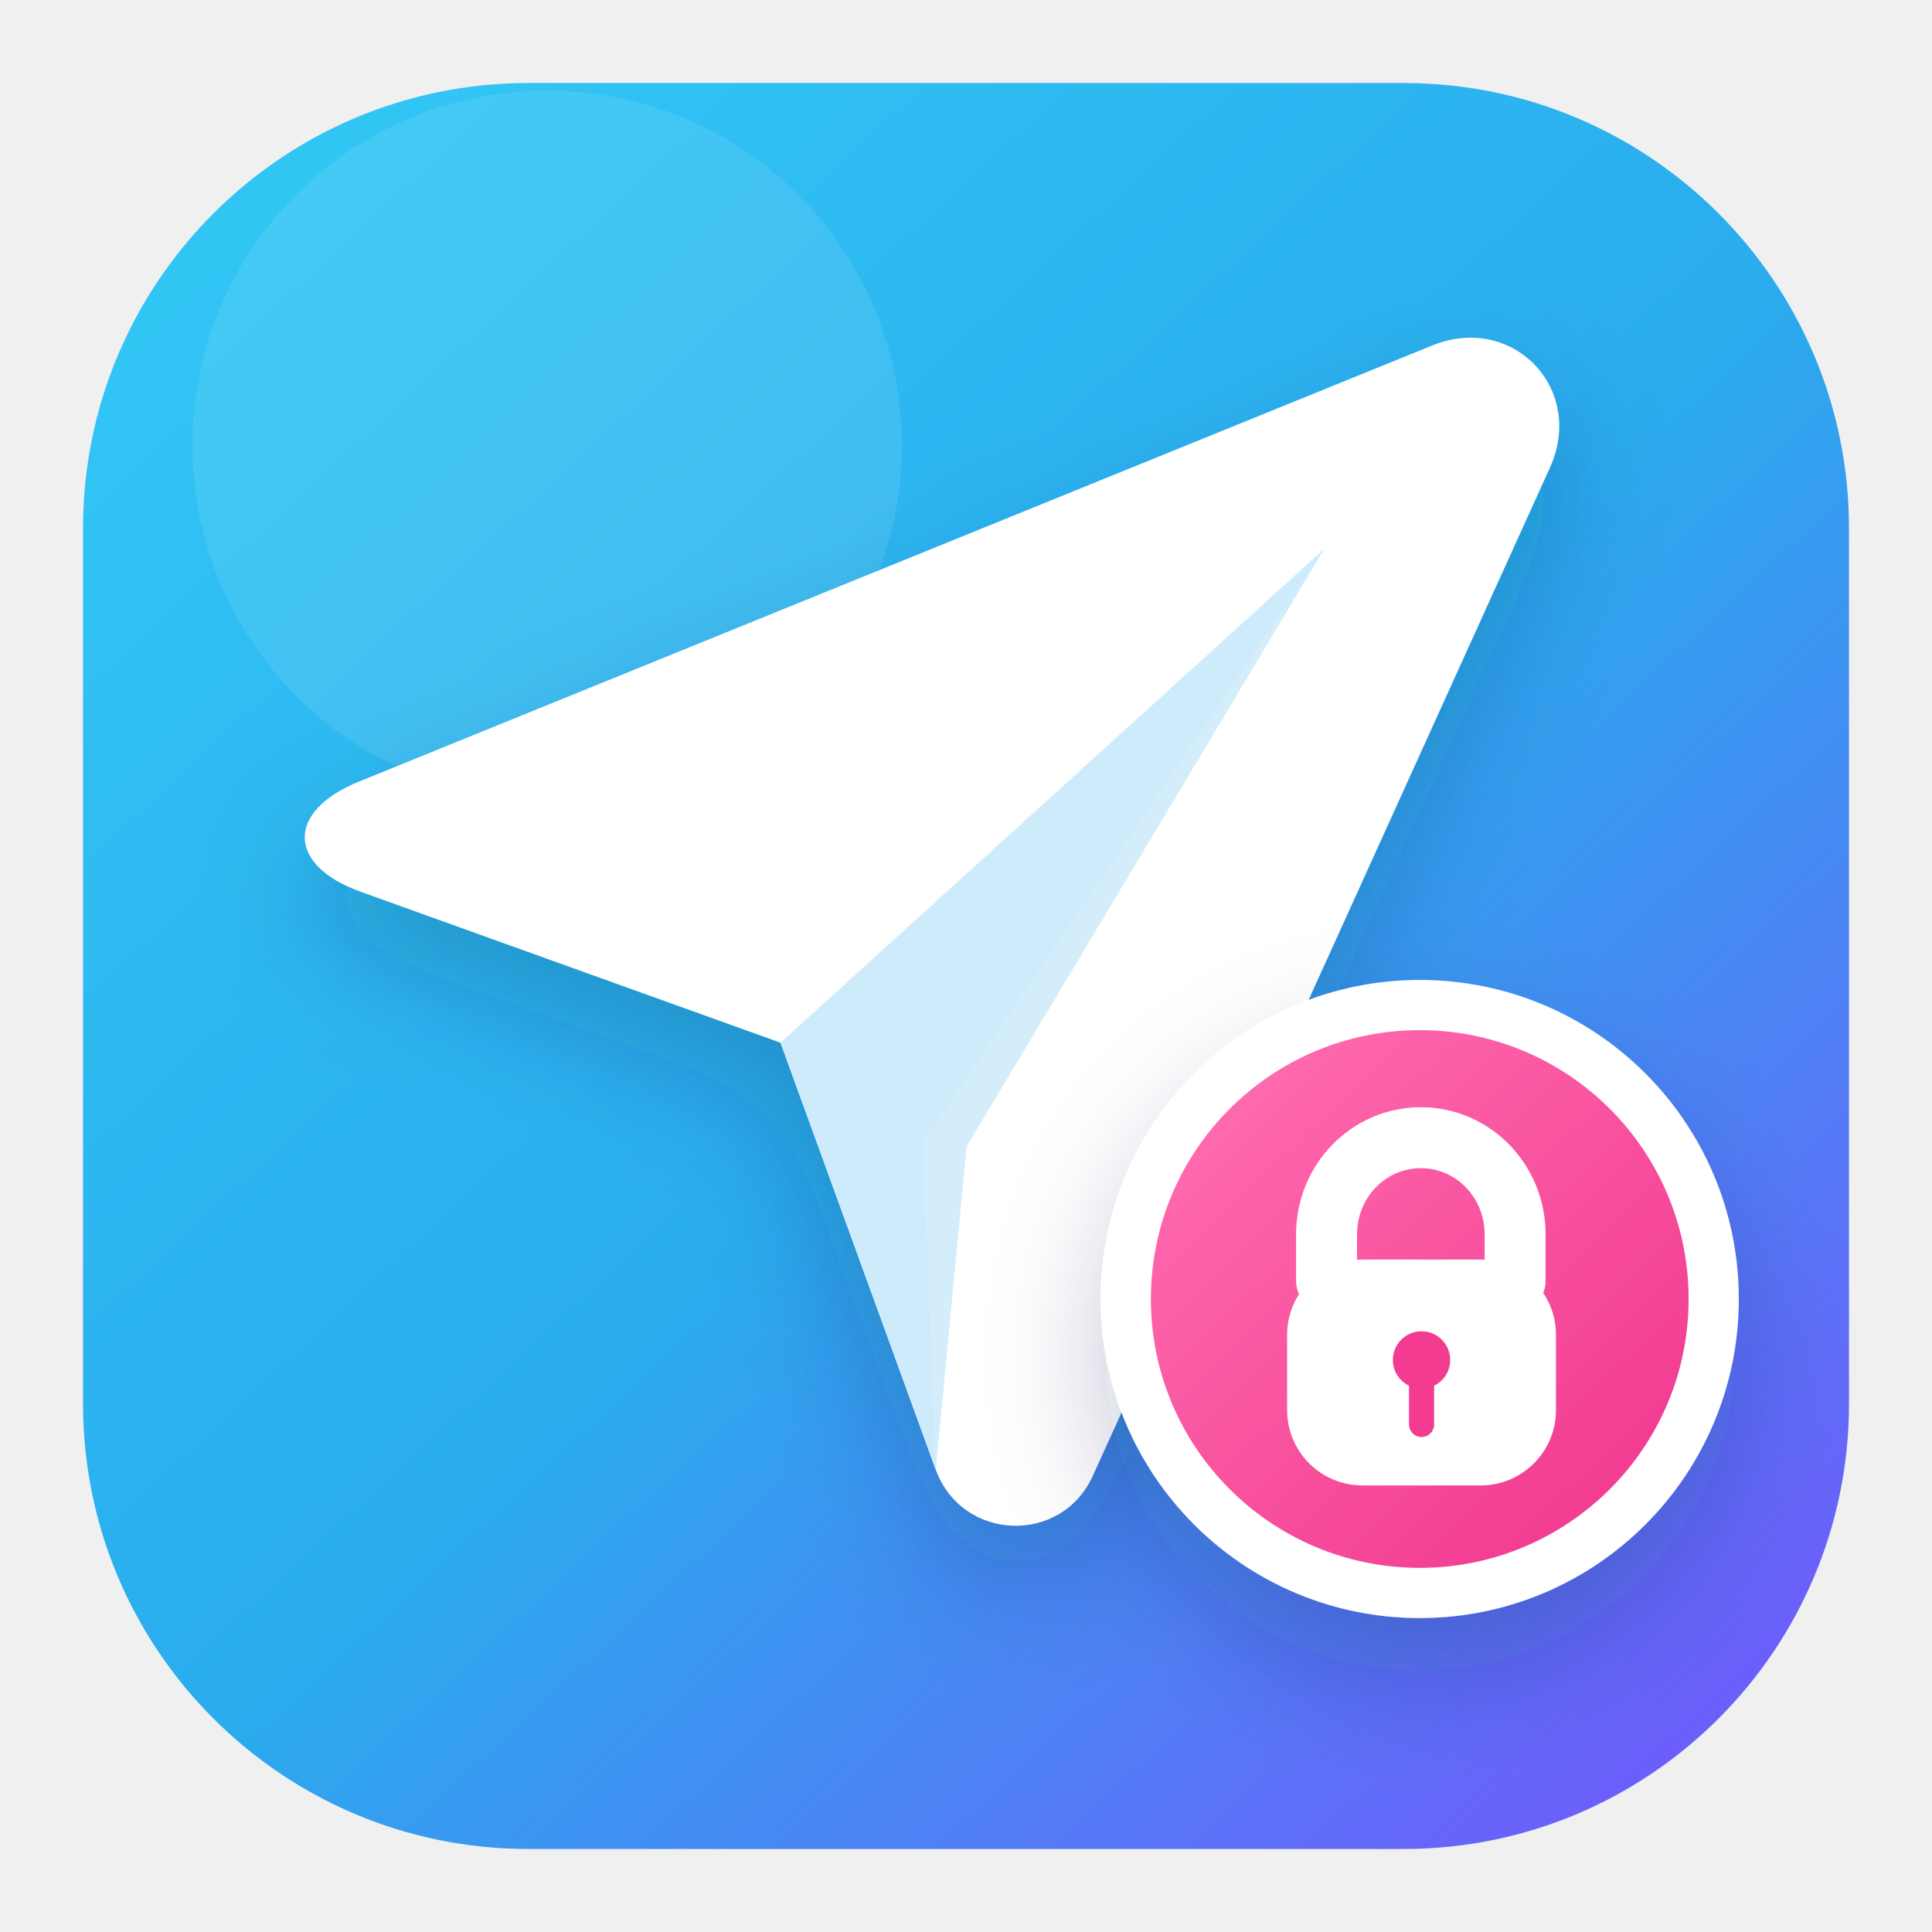
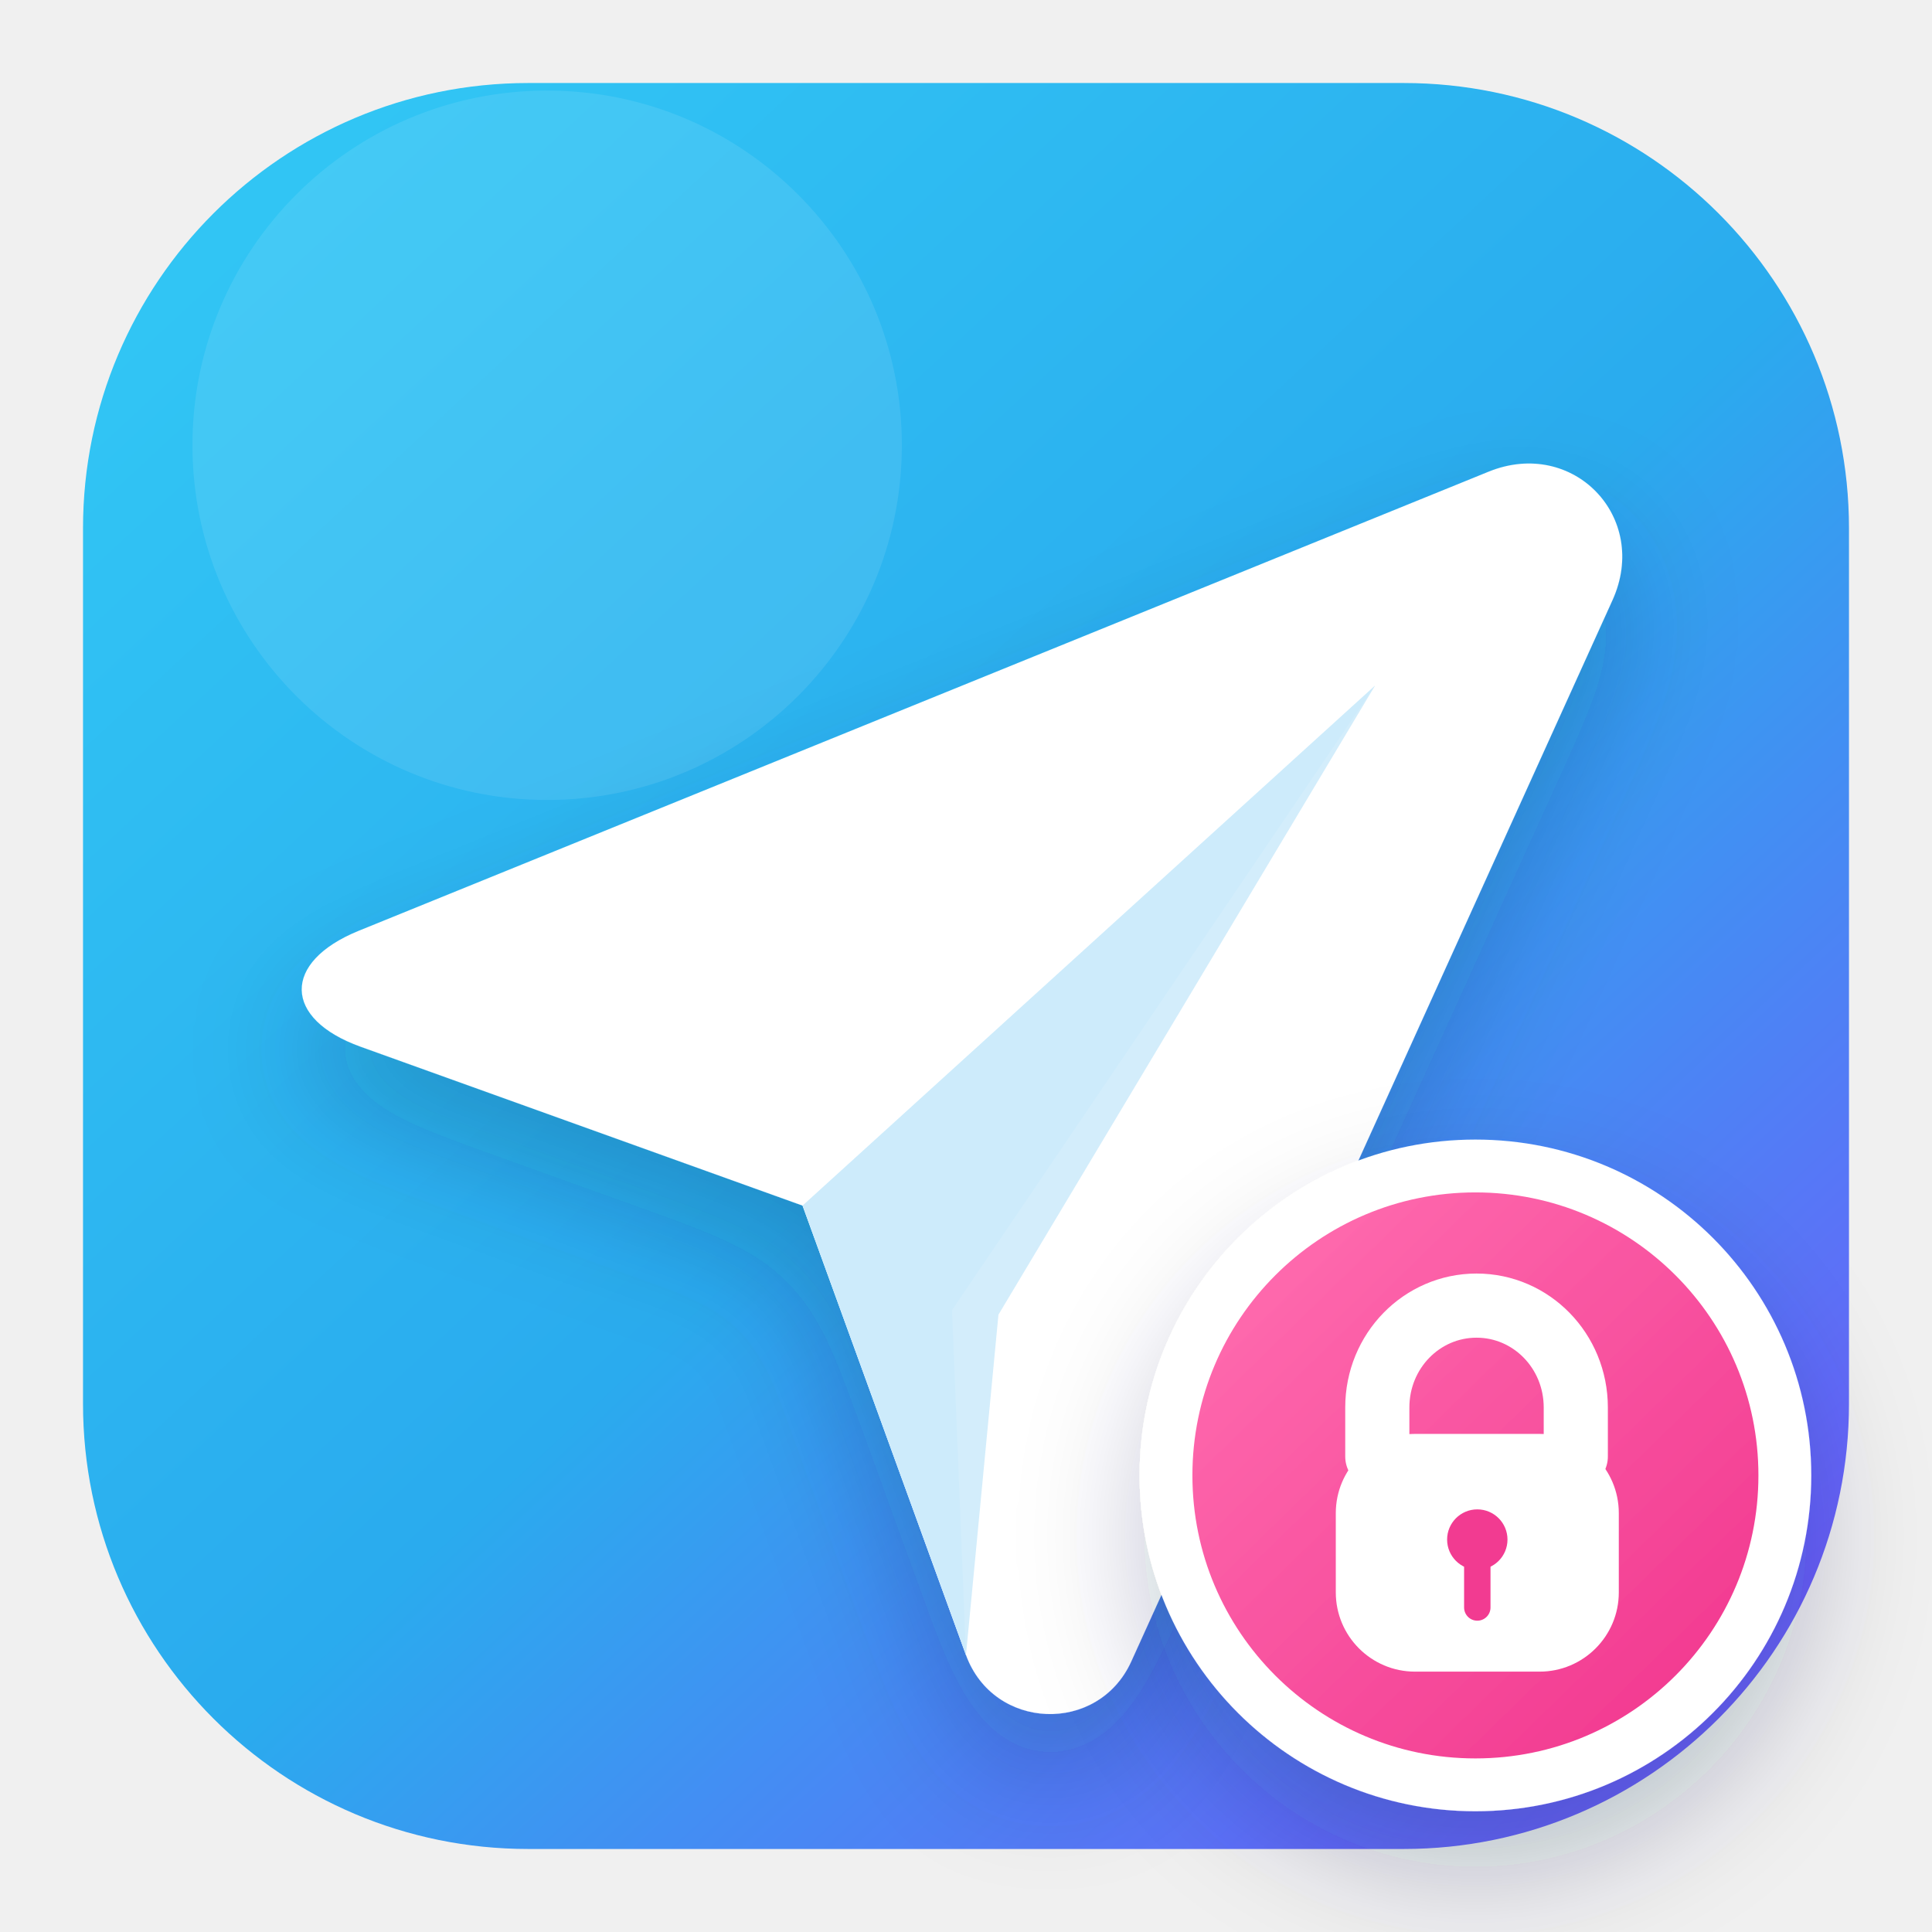
<svg xmlns="http://www.w3.org/2000/svg" viewBox="0 0 512 512" role="img" aria-label="TELEGVIP">
  <defs>
    <linearGradient id="bg" x1="70" y1="55" x2="450" y2="465" gradientUnits="userSpaceOnUse">
      <stop offset="0" stop-color="#31C5F4" />
      <stop offset="0.52" stop-color="#2AABEE" />
      <stop offset="1" stop-color="#6D5DFB" />
    </linearGradient>
    <linearGradient id="badge" x1="330" y1="328" x2="447" y2="448" gradientUnits="userSpaceOnUse">
      <stop stop-color="#FF6CAF" />
      <stop offset="1" stop-color="#F23B91" />
    </linearGradient>
    <filter id="shadow" x="-30%" y="-30%" width="160%" height="170%">
      <feDropShadow dx="0" dy="16" stdDeviation="16" flood-color="#12204C" flood-opacity=".22" />
    </filter>
  </defs>
  <rect x="22" y="22" width="468" height="468" rx="118" fill="url(#bg)" />
  <circle cx="145" cy="118" r="94" fill="#fff" opacity=".09" />
-   <g id="icon-content" transform="translate(-8 -40) translate(256 256) scale(.95) translate(-256 -256)">
-     <path d="M95 246.7 394.5 125c22.4-9.1 42.8 12.1 32.8 34.1L299.8 440.3c-8.8 19.4-36.5 18.3-43.8-1.7l-43.3-119.1-117.1-42.1c-20.6-7.4-20.9-22.4-.6-30.7Z" fill="#fff" filter="url(#shadow)" />
-     <path d="m212.7 319.5 151.7-137.8-112.1 165.5 3.7 91.4-43.3-119.1Z" fill="#DFF5FF" />
-     <path d="m212.7 319.5 151.7-137.8-99.8 166.7-8.6 90.2-43.3-119.1Z" fill="#C9E9FA" opacity=".82" />
-     <g filter="url(#shadow)">
-       <circle cx="391" cy="391" r="82" fill="url(#badge)" stroke="#fff" stroke-width="14" />
-       <path d="M365 386v-13c0-15 11.8-27 26.3-27s26.3 12 26.3 27v13" fill="none" stroke="#fff" stroke-width="17" stroke-linecap="round" />
-       <rect x="354" y="380" width="75" height="63" rx="21" fill="#fff" />
-       <circle cx="391.5" cy="408" r="8" fill="#F23B91" />
-       <path d="M391.5 415v11" stroke="#F23B91" stroke-width="7" stroke-linecap="round" />
-     </g>
+   <path d="M95 246.7 394.5 125c22.4-9.1 42.8 12.1 32.8 34.1L299.8 440.3c-8.8 19.4-36.5 18.3-43.8-1.7l-43.3-119.1-117.1-42.1c-20.6-7.4-20.9-22.4-.6-30.7Z" fill="#fff" filter="url(#shadow)" />
+   <path d="m212.7 319.5 151.7-137.8-112.1 165.5 3.7 91.4-43.3-119.1Z" fill="#DFF5FF" />
+   <path d="m212.7 319.5 151.7-137.8-99.8 166.7-8.6 90.2-43.3-119.1Z" fill="#C9E9FA" opacity=".82" />
+   <g filter="url(#shadow)">
+     <circle cx="391" cy="391" r="82" fill="url(#badge)" stroke="#fff" stroke-width="14" />
+     <path d="M365 386v-13c0-15 11.8-27 26.3-27s26.3 12 26.3 27v13" fill="none" stroke="#fff" stroke-width="17" stroke-linecap="round" />
+     <rect x="354" y="380" width="75" height="63" rx="21" fill="#fff" />
+     <circle cx="391.5" cy="408" r="8" fill="#F23B91" />
+     <path d="M391.5 415v11" stroke="#F23B91" stroke-width="7" stroke-linecap="round" />
  </g>
</svg>
